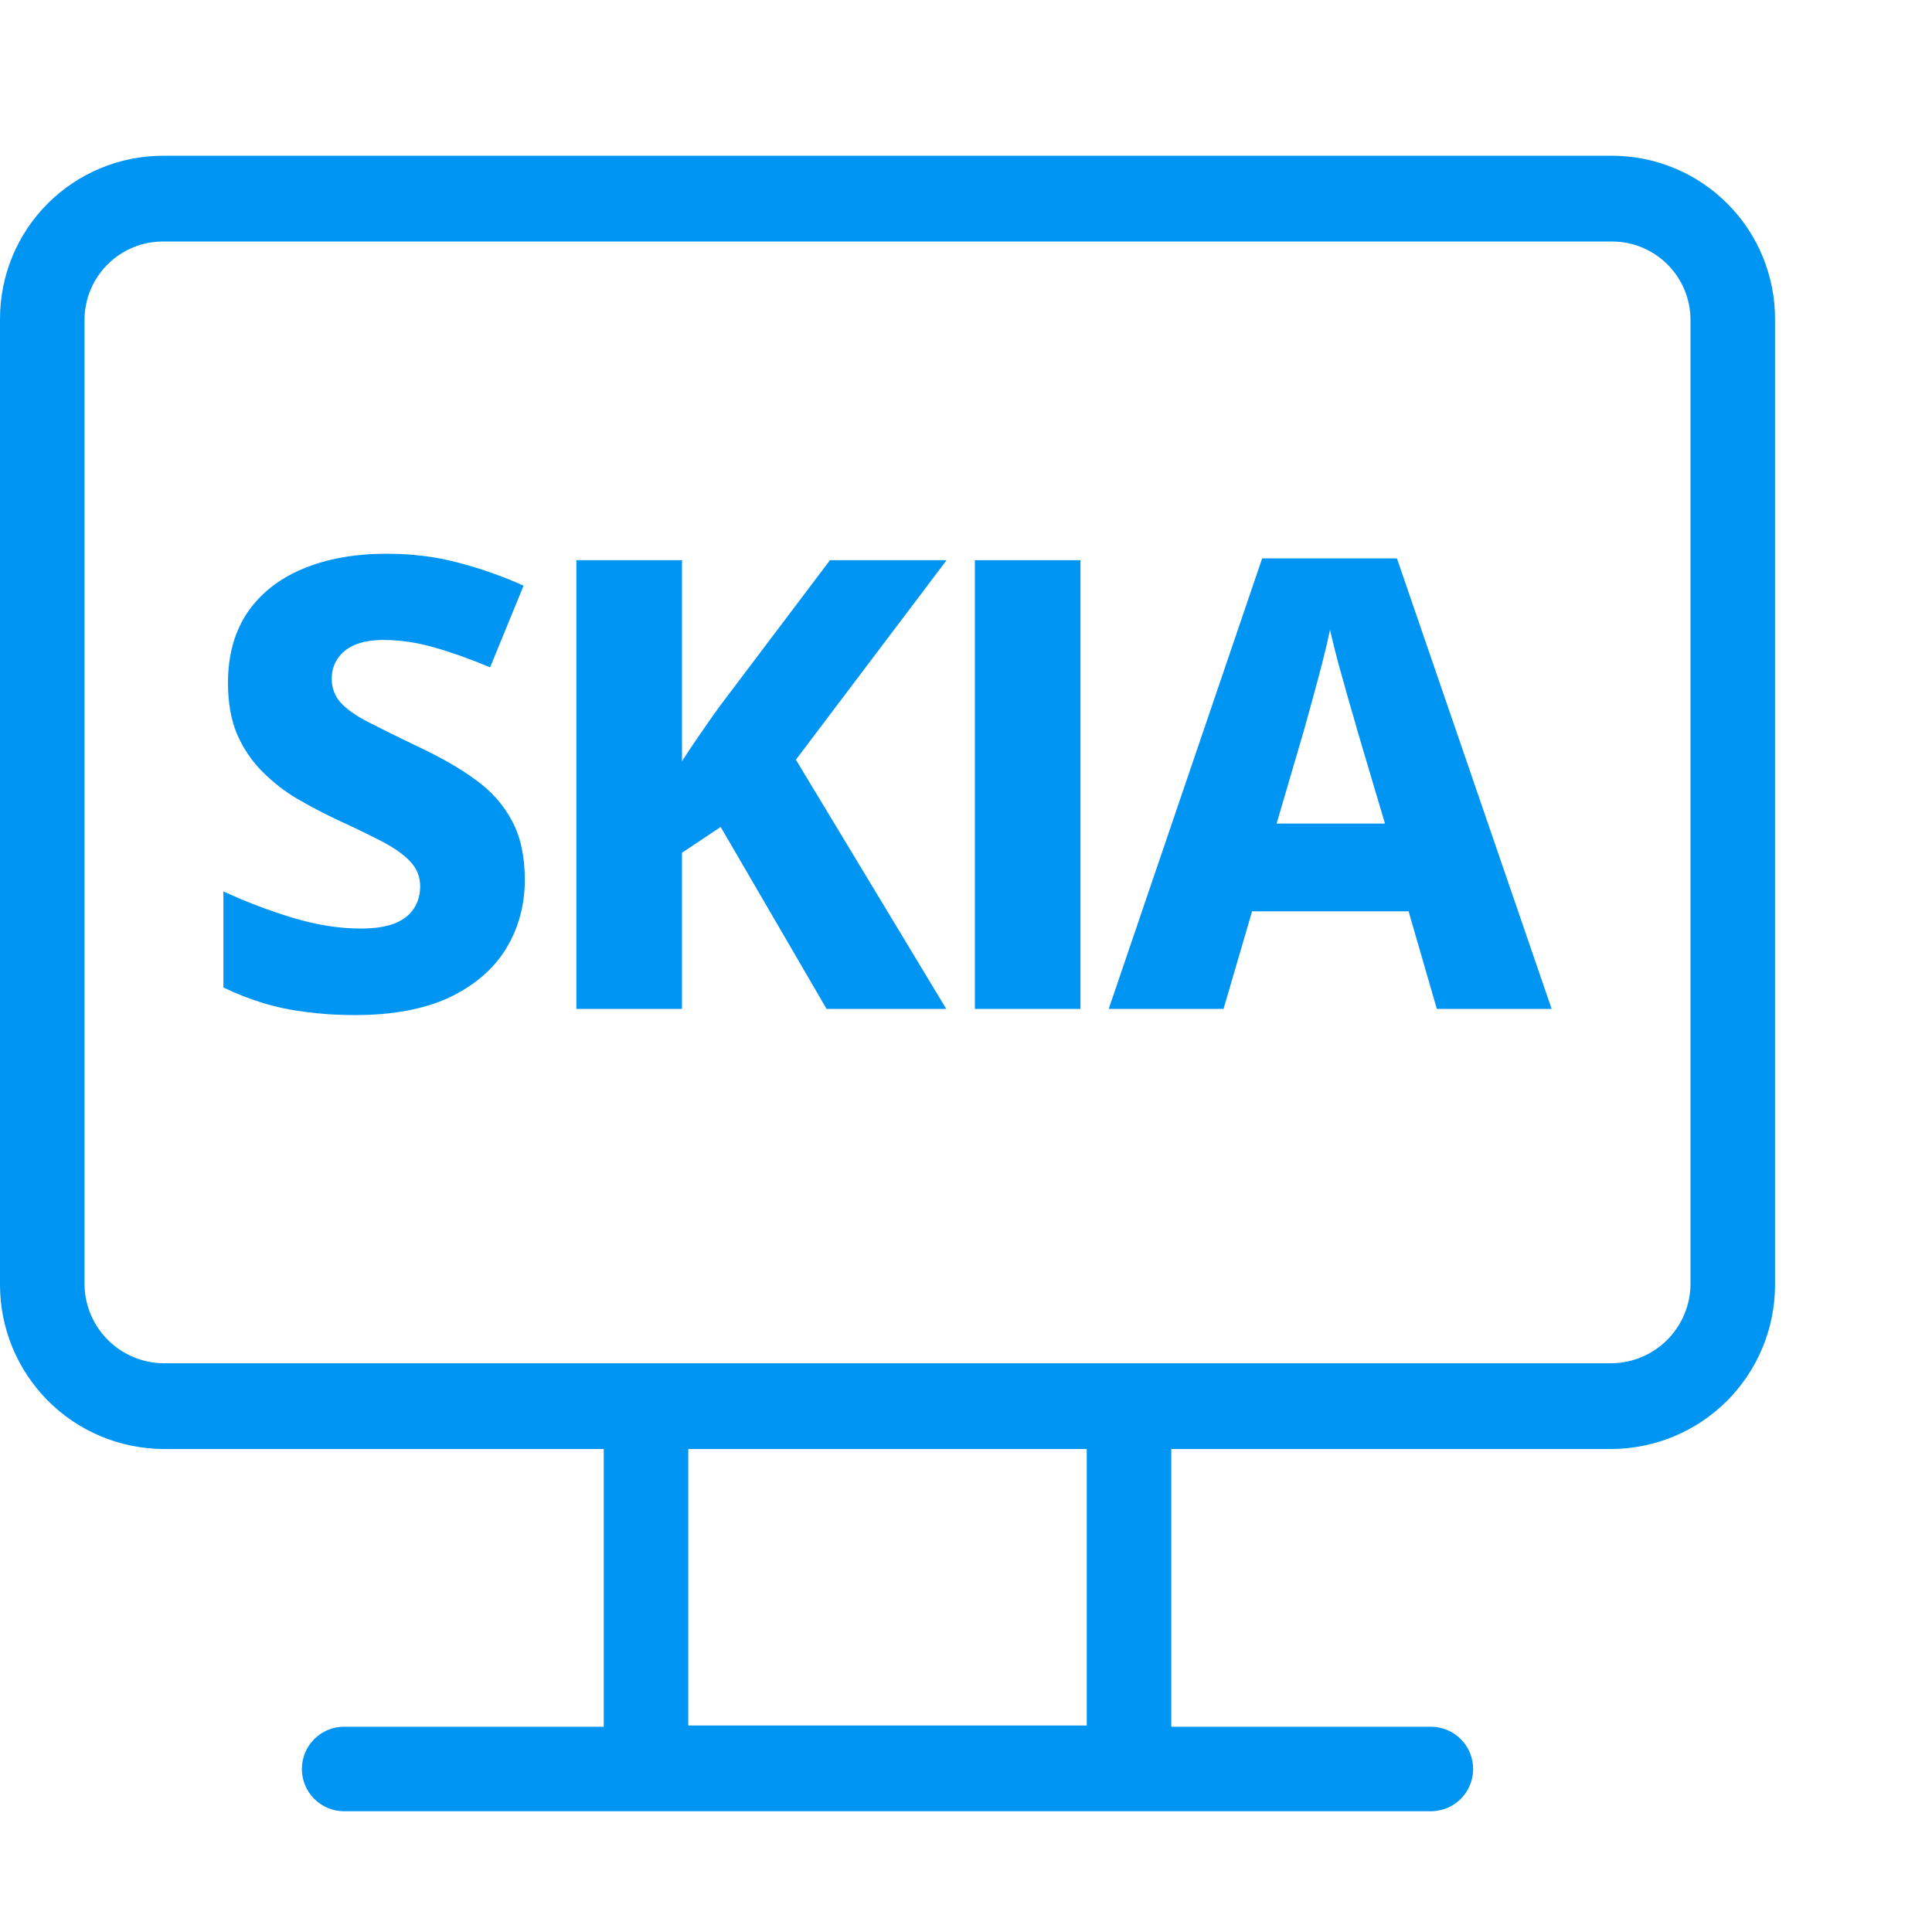
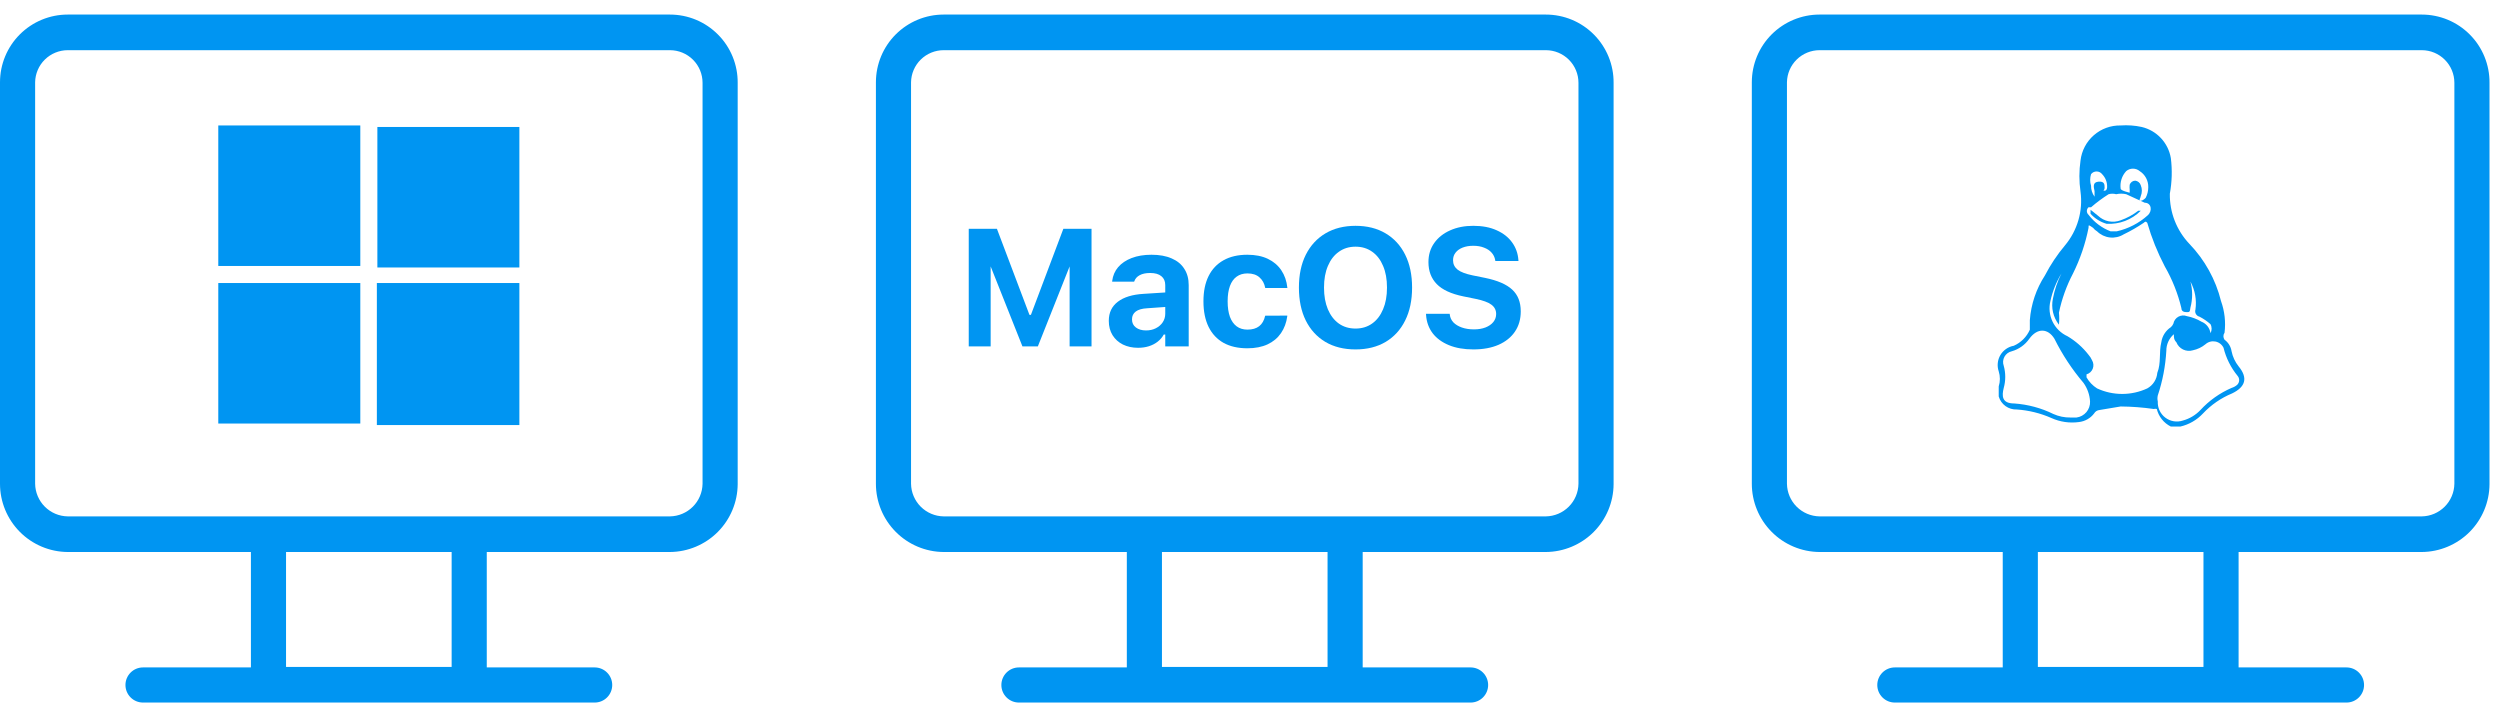
- <svg xmlns="http://www.w3.org/2000/svg" viewBox="0 0 44 44" fill="none">
-   <path fill-rule="evenodd" clip-rule="evenodd" d="M32.723 22.978L32.08 20.755H28.515L27.865 22.978H25.25L28.745 12.716H31.814L35.338 22.978H32.723ZM31.542 18.756L30.919 16.659C30.873 16.491 30.808 16.265 30.724 15.98C30.645 15.696 30.563 15.405 30.479 15.107C30.4 14.804 30.337 14.55 30.29 14.345C30.248 14.55 30.188 14.806 30.109 15.114C30.029 15.421 29.95 15.717 29.871 16.002C29.792 16.286 29.731 16.505 29.689 16.659L29.074 18.756H31.542Z" fill="#0095F2" />
-   <path d="M22.202 12.758V22.978H24.607V12.758H22.202Z" fill="#0095F2" />
-   <path d="M21.551 22.978H18.825L16.413 18.833L15.532 19.42V22.978H13.127V12.758H15.532V17.337C15.667 17.127 15.807 16.917 15.952 16.708C16.096 16.498 16.241 16.293 16.385 16.092L18.902 12.758H21.558L18.126 17.302L21.551 22.978Z" fill="#0095F2" />
-   <path d="M11.519 21.615C11.808 21.144 11.952 20.618 11.952 20.035C11.952 19.499 11.854 19.052 11.659 18.693C11.468 18.329 11.19 18.017 10.827 17.756C10.463 17.491 10.025 17.239 9.513 17.001C9.056 16.782 8.683 16.598 8.394 16.449C8.105 16.3 7.893 16.151 7.758 16.002C7.623 15.848 7.555 15.668 7.555 15.463C7.555 15.286 7.6 15.132 7.688 15.002C7.777 14.867 7.907 14.762 8.08 14.687C8.257 14.613 8.473 14.575 8.73 14.575C9.107 14.575 9.492 14.631 9.883 14.743C10.279 14.855 10.706 15.007 11.162 15.198L11.924 13.338C11.435 13.119 10.939 12.944 10.435 12.814C9.937 12.679 9.394 12.611 8.807 12.611C8.08 12.611 7.443 12.725 6.898 12.954C6.353 13.182 5.931 13.515 5.633 13.953C5.339 14.391 5.192 14.925 5.192 15.554C5.192 16.006 5.262 16.398 5.402 16.729C5.547 17.055 5.738 17.337 5.975 17.574C6.213 17.812 6.476 18.017 6.765 18.19C7.054 18.357 7.346 18.511 7.639 18.651C8.045 18.837 8.392 19.005 8.681 19.154C8.97 19.303 9.189 19.457 9.338 19.616C9.492 19.774 9.569 19.965 9.569 20.189C9.569 20.375 9.522 20.541 9.429 20.685C9.34 20.83 9.196 20.944 8.995 21.028C8.795 21.107 8.534 21.147 8.212 21.147C7.723 21.147 7.208 21.065 6.667 20.902C6.127 20.739 5.6 20.538 5.088 20.301V22.489C5.386 22.633 5.689 22.752 5.996 22.845C6.304 22.939 6.63 23.006 6.975 23.048C7.32 23.095 7.69 23.118 8.087 23.118C8.939 23.118 9.652 22.985 10.226 22.72C10.799 22.449 11.23 22.081 11.519 21.615Z" fill="#0095F2" />
-   <path fill-rule="evenodd" clip-rule="evenodd" d="M36.712 3.547H3.712C2.728 3.547 1.784 3.939 1.087 4.635C0.391 5.331 1.36811e-09 6.275 1.36811e-09 7.26V29.26C-2.66821e-05 30.247 0.39 31.194 1.086 31.895C1.781 32.596 2.725 32.993 3.712 33H13.75V39.325H7.838C7.582 39.325 7.337 39.426 7.157 39.607C6.976 39.787 6.875 40.032 6.875 40.288C6.875 40.543 6.976 40.788 7.157 40.968C7.337 41.149 7.582 41.25 7.838 41.25H32.587C32.843 41.25 33.088 41.149 33.268 40.968C33.449 40.788 33.55 40.543 33.55 40.288C33.55 40.032 33.449 39.787 33.268 39.607C33.088 39.426 32.843 39.325 32.587 39.325H26.675V33H36.712C37.695 32.993 38.635 32.599 39.33 31.905C40.024 31.21 40.418 30.27 40.425 29.288V7.287C40.429 6.798 40.335 6.312 40.15 5.858C39.965 5.405 39.693 4.992 39.347 4.645C39.002 4.297 38.592 4.021 38.14 3.833C37.687 3.644 37.202 3.547 36.712 3.547ZM24.75 39.297H15.675V33H24.75V39.297ZM38.5 29.26C38.493 29.732 38.302 30.182 37.969 30.516C37.635 30.85 37.184 31.04 36.712 31.047H3.712C3.241 31.04 2.79 30.85 2.456 30.516C2.123 30.182 1.932 29.732 1.925 29.26V7.26C1.932 6.791 2.124 6.343 2.458 6.014C2.793 5.684 3.243 5.5 3.712 5.5H36.712C37.187 5.5 37.641 5.688 37.977 6.024C38.312 6.359 38.5 6.813 38.5 7.287V29.26Z" fill="#0095F2" />
+ <svg xmlns="http://www.w3.org/2000/svg" width="137" height="39" viewBox="0 0 137 39" fill="none">
+   <path d="M19.745 6.875H11.962V14.575H19.745V6.875Z" fill="#0095F2" />
+   <path d="M28.462 6.958H20.68V14.658H28.462V6.958Z" fill="#0095F2" />
+   <path d="M19.745 15.51H11.962V23.21H19.745V15.51Z" fill="#0095F2" />
+   <path d="M28.462 15.51H20.652V23.293H28.462V15.51Z" fill="#0095F2" />
+   <path d="M36.712 0.798H3.712C2.728 0.798 1.784 1.189 1.087 1.885C0.391 2.581 1.36842e-09 3.525 1.36842e-09 4.51V26.51C-2.66848e-05 27.497 0.39 28.444 1.086 29.145C1.781 29.846 2.725 30.243 3.712 30.25H13.75V36.575H7.838C7.582 36.575 7.337 36.676 7.157 36.857C6.976 37.038 6.875 37.282 6.875 37.538C6.875 37.793 6.976 38.038 7.157 38.218C7.337 38.399 7.582 38.5 7.838 38.5H32.587C32.843 38.5 33.088 38.399 33.268 38.218C33.449 38.038 33.55 37.793 33.55 37.538C33.55 37.282 33.449 37.038 33.268 36.857C33.088 36.676 32.843 36.575 32.587 36.575H26.675V30.25H36.712C37.695 30.243 38.635 29.849 39.33 29.155C40.024 28.46 40.418 27.52 40.425 26.538V4.538C40.429 4.048 40.335 3.562 40.15 3.108C39.965 2.655 39.693 2.242 39.347 1.895C39.002 1.547 38.592 1.271 38.14 1.083C37.687 0.895 37.202 0.798 36.712 0.798ZM24.75 36.548H15.675V30.25H24.75V36.548ZM38.5 26.51C38.493 26.982 38.302 27.433 37.969 27.766C37.635 28.1 37.184 28.291 36.712 28.298H3.712C3.241 28.291 2.79 28.1 2.456 27.766C2.123 27.433 1.932 26.982 1.925 26.51V4.51C1.932 4.041 2.124 3.593 2.458 3.264C2.793 2.935 3.243 2.75 3.712 2.75H36.712C37.187 2.75 37.641 2.938 37.977 3.274C38.312 3.609 38.5 4.064 38.5 4.538V26.51Z" fill="#0095F2" />
+   <path d="M84.713 0.798H51.712C50.728 0.798 49.784 1.189 49.087 1.885C48.391 2.581 48 3.525 48 4.51V26.51C48 27.497 48.39 28.444 49.086 29.145C49.781 29.846 50.725 30.243 51.712 30.25H61.75V36.575H55.837C55.582 36.575 55.337 36.676 55.157 36.857C54.976 37.038 54.875 37.282 54.875 37.538C54.875 37.793 54.976 38.038 55.157 38.218C55.337 38.399 55.582 38.5 55.837 38.5H80.588C80.843 38.5 81.088 38.399 81.268 38.218C81.449 38.038 81.55 37.793 81.55 37.538C81.55 37.282 81.449 37.038 81.268 36.857C81.088 36.676 80.843 36.575 80.588 36.575H74.675V30.25H84.713C85.695 30.243 86.635 29.849 87.33 29.155C88.024 28.46 88.418 27.52 88.425 26.538V4.538C88.429 4.048 88.335 3.562 88.15 3.108C87.965 2.655 87.692 2.242 87.347 1.895C87.002 1.547 86.592 1.271 86.14 1.083C85.687 0.895 85.202 0.798 84.713 0.798ZM72.75 36.548H63.675V30.25H72.75V36.548ZM86.5 26.51C86.493 26.982 86.302 27.433 85.969 27.766C85.635 28.1 85.184 28.291 84.713 28.298H51.712C51.241 28.291 50.79 28.1 50.456 27.766C50.123 27.433 49.932 26.982 49.925 26.51V4.51C49.932 4.041 50.124 3.593 50.458 3.264C50.793 2.935 51.243 2.75 51.712 2.75H84.713C85.187 2.75 85.641 2.938 85.977 3.274C86.312 3.609 86.5 4.064 86.5 4.538V26.51Z" fill="#0095F2" />
+   <path d="M53.087 18.983H54.288V14.599L56.03 18.983H56.874L58.615 14.599V18.983H59.816V12.54H58.271L56.494 17.255H56.414L54.632 12.54H53.087V18.983Z" fill="#0095F2" />
+   <path d="M62.364 19.059C62.579 19.059 62.777 19.031 62.958 18.974C63.143 18.915 63.303 18.831 63.44 18.724C63.58 18.614 63.692 18.483 63.775 18.331H63.856V18.983H65.141V15.626C65.141 15.277 65.061 14.98 64.9 14.732C64.743 14.482 64.512 14.292 64.208 14.161C63.905 14.027 63.536 13.96 63.101 13.96C62.69 13.96 62.329 14.02 62.016 14.139C61.707 14.258 61.46 14.425 61.275 14.639C61.093 14.853 60.985 15.105 60.949 15.393L60.945 15.434H62.15L62.159 15.416C62.21 15.27 62.308 15.158 62.454 15.081C62.602 15 62.794 14.96 63.03 14.96C63.298 14.96 63.502 15.018 63.641 15.134C63.784 15.248 63.856 15.411 63.856 15.626V17.193C63.856 17.365 63.809 17.521 63.717 17.661C63.625 17.798 63.5 17.907 63.342 17.987C63.184 18.068 63.004 18.108 62.802 18.108C62.576 18.108 62.391 18.054 62.248 17.947C62.105 17.84 62.034 17.693 62.034 17.505V17.496C62.034 17.318 62.102 17.176 62.239 17.072C62.376 16.968 62.585 16.908 62.864 16.893L63.856 16.822V16.027L62.668 16.103C62.058 16.139 61.587 16.283 61.257 16.536C60.927 16.786 60.762 17.133 60.762 17.577V17.585C60.762 17.883 60.83 18.144 60.967 18.367C61.104 18.587 61.293 18.758 61.534 18.88C61.778 18.999 62.055 19.059 62.364 19.059Z" fill="#0095F2" />
+   <path d="M68.355 19.086C68.784 19.086 69.153 19.014 69.463 18.871C69.772 18.726 70.018 18.52 70.199 18.255C70.381 17.99 70.495 17.681 70.543 17.327V17.295L69.338 17.3L69.329 17.313C69.272 17.563 69.163 17.751 69.003 17.876C68.842 18.001 68.628 18.063 68.36 18.063C68.128 18.063 67.931 18.004 67.77 17.885C67.61 17.766 67.486 17.591 67.4 17.362C67.317 17.13 67.275 16.849 67.275 16.518V16.509C67.275 16.179 67.317 15.901 67.4 15.675C67.483 15.448 67.605 15.277 67.766 15.161C67.93 15.042 68.128 14.983 68.36 14.983C68.64 14.983 68.86 15.056 69.021 15.201C69.184 15.344 69.288 15.535 69.333 15.773L69.338 15.782H70.547V15.768C70.509 15.402 70.399 15.084 70.217 14.813C70.036 14.542 69.788 14.332 69.476 14.183C69.163 14.034 68.79 13.96 68.355 13.96C67.843 13.96 67.407 14.061 67.047 14.264C66.69 14.463 66.418 14.752 66.23 15.13C66.043 15.508 65.949 15.968 65.949 16.509V16.518C65.949 17.063 66.043 17.527 66.23 17.912C66.418 18.293 66.69 18.584 67.047 18.787C67.407 18.986 67.843 19.086 68.355 19.086Z" fill="#0095F2" />
+   <path d="M74.284 19.148C74.918 19.148 75.467 19.011 75.931 18.738C76.395 18.461 76.753 18.069 77.003 17.563C77.256 17.057 77.382 16.457 77.382 15.764V15.755C77.382 15.061 77.256 14.462 77.003 13.956C76.75 13.45 76.391 13.06 75.927 12.786C75.465 12.512 74.918 12.375 74.284 12.375C73.653 12.375 73.105 12.512 72.641 12.786C72.176 13.06 71.816 13.45 71.56 13.956C71.307 14.459 71.181 15.059 71.181 15.755V15.764C71.181 16.457 71.306 17.057 71.556 17.563C71.809 18.069 72.167 18.461 72.632 18.738C73.096 19.011 73.647 19.148 74.284 19.148ZM74.284 18.005C73.93 18.005 73.623 17.913 73.364 17.728C73.108 17.544 72.909 17.283 72.766 16.947C72.626 16.611 72.556 16.216 72.556 15.764V15.755C72.556 15.3 72.627 14.905 72.77 14.572C72.913 14.235 73.114 13.976 73.373 13.795C73.632 13.61 73.935 13.518 74.284 13.518C74.632 13.518 74.936 13.61 75.195 13.795C75.454 13.976 75.653 14.235 75.793 14.572C75.936 14.905 76.007 15.3 76.007 15.755V15.764C76.007 16.216 75.936 16.611 75.793 16.947C75.653 17.283 75.454 17.544 75.195 17.728C74.936 17.913 74.632 18.005 74.284 18.005Z" fill="#0095F2" />
+   <path d="M80.739 19.148C81.275 19.148 81.736 19.063 82.123 18.894C82.513 18.721 82.812 18.48 83.02 18.17C83.232 17.858 83.337 17.489 83.337 17.063V17.059C83.337 16.556 83.181 16.16 82.869 15.871C82.559 15.582 82.064 15.368 81.382 15.228L80.699 15.09C80.321 15.012 80.047 14.908 79.877 14.777C79.71 14.643 79.627 14.472 79.627 14.264V14.259C79.627 14.098 79.673 13.96 79.766 13.844C79.858 13.725 79.987 13.633 80.154 13.567C80.321 13.502 80.514 13.469 80.734 13.469C80.961 13.469 81.159 13.503 81.328 13.572C81.501 13.637 81.638 13.728 81.739 13.844C81.843 13.96 81.909 14.095 81.936 14.25L81.944 14.304H83.212L83.208 14.246C83.181 13.886 83.067 13.566 82.864 13.286C82.662 13.003 82.38 12.781 82.02 12.621C81.663 12.457 81.234 12.375 80.734 12.375C80.258 12.375 79.835 12.458 79.466 12.625C79.097 12.789 78.807 13.02 78.596 13.317C78.385 13.615 78.279 13.963 78.279 14.362V14.366C78.279 14.855 78.431 15.255 78.734 15.567C79.038 15.88 79.525 16.105 80.194 16.242L80.873 16.38C81.275 16.463 81.56 16.569 81.73 16.697C81.903 16.825 81.989 16.995 81.989 17.206V17.21C81.989 17.374 81.937 17.52 81.833 17.648C81.732 17.773 81.59 17.871 81.409 17.943C81.227 18.014 81.016 18.05 80.775 18.05C80.525 18.05 80.303 18.016 80.109 17.947C79.916 17.879 79.761 17.785 79.645 17.666C79.532 17.544 79.466 17.402 79.449 17.242L79.444 17.197H78.145L78.149 17.268C78.176 17.649 78.297 17.981 78.511 18.264C78.728 18.544 79.026 18.761 79.404 18.916C79.782 19.071 80.227 19.148 80.739 19.148Z" fill="#0095F2" />
+   <path d="M122.29 19.25C122.271 19.125 122.227 19.004 122.161 18.895C122.095 18.787 122.008 18.692 121.905 18.618C121.865 18.561 121.843 18.494 121.843 18.425C121.843 18.356 121.865 18.289 121.905 18.233C121.977 17.648 121.911 17.055 121.712 16.5C121.42 15.321 120.822 14.24 119.98 13.365C119.276 12.624 118.891 11.637 118.907 10.615C119.025 9.971 119.044 9.312 118.962 8.663C118.893 8.253 118.705 7.874 118.421 7.57C118.138 7.267 117.771 7.054 117.367 6.958C116.988 6.876 116.599 6.848 116.212 6.875C115.672 6.865 115.147 7.056 114.74 7.412C114.333 7.768 114.074 8.263 114.012 8.8C113.93 9.365 113.93 9.94 114.012 10.505C114.083 11.028 114.043 11.56 113.896 12.066C113.749 12.573 113.499 13.043 113.16 13.448C112.734 13.956 112.365 14.509 112.06 15.098C111.583 15.831 111.3 16.673 111.235 17.545C111.235 17.738 111.235 17.958 111.235 18.068C111.063 18.461 110.749 18.776 110.355 18.948C110.203 18.975 110.058 19.035 109.932 19.123C109.805 19.212 109.699 19.326 109.62 19.459C109.542 19.593 109.493 19.741 109.478 19.895C109.462 20.049 109.48 20.204 109.53 20.35C109.614 20.619 109.614 20.907 109.53 21.175V21.725C109.591 21.938 109.722 22.124 109.901 22.253C110.081 22.383 110.299 22.449 110.52 22.44C111.175 22.485 111.817 22.643 112.417 22.908C112.891 23.122 113.415 23.199 113.93 23.128C114.092 23.109 114.248 23.058 114.39 22.978C114.532 22.898 114.656 22.79 114.755 22.66C114.786 22.606 114.83 22.56 114.882 22.526C114.935 22.493 114.995 22.473 115.057 22.468L116.212 22.275C116.82 22.28 117.426 22.326 118.027 22.413C118.081 22.396 118.139 22.396 118.192 22.413C118.243 22.619 118.338 22.813 118.471 22.979C118.604 23.145 118.772 23.281 118.962 23.375H119.485C119.959 23.265 120.39 23.016 120.722 22.66C121.17 22.184 121.714 21.809 122.317 21.56C123.06 21.203 123.197 20.708 122.675 20.075C122.483 19.834 122.351 19.552 122.29 19.25ZM116.515 9.378C116.619 9.29 116.75 9.242 116.886 9.242C117.022 9.242 117.153 9.29 117.257 9.378C117.404 9.472 117.524 9.602 117.606 9.756C117.688 9.911 117.729 10.083 117.725 10.258C117.725 10.458 117.678 10.656 117.587 10.835C117.587 10.835 117.45 11 117.312 11C117.175 11 117.312 10.835 117.312 10.753C117.353 10.657 117.374 10.554 117.374 10.45C117.374 10.346 117.353 10.243 117.312 10.148C117.291 10.081 117.252 10.023 117.198 9.979C117.144 9.935 117.079 9.908 117.01 9.9C116.943 9.902 116.878 9.924 116.824 9.963C116.77 10.002 116.73 10.057 116.707 10.12C116.696 10.211 116.696 10.304 116.707 10.395V10.56C116.707 10.56 116.212 10.45 116.212 10.34C116.189 10.167 116.204 9.991 116.256 9.825C116.308 9.659 116.397 9.506 116.515 9.378ZM114.59 9.543C114.626 9.497 114.672 9.46 114.724 9.434C114.777 9.409 114.834 9.396 114.892 9.396C114.951 9.396 115.008 9.409 115.061 9.434C115.113 9.46 115.159 9.497 115.195 9.543C115.287 9.637 115.359 9.749 115.407 9.872C115.454 9.995 115.475 10.126 115.47 10.258C115.47 10.258 115.47 10.45 115.332 10.45C115.195 10.45 115.332 10.45 115.332 10.285C115.332 10.12 115.332 9.928 115.002 9.955C114.672 9.983 114.727 10.23 114.782 10.478V10.78C114.654 10.605 114.586 10.392 114.59 10.175C114.525 9.969 114.525 9.748 114.59 9.543ZM114.59 11.358C114.892 11.095 115.214 10.856 115.552 10.643C115.687 10.605 115.83 10.605 115.965 10.643C116.146 10.602 116.334 10.602 116.515 10.643L117.532 11.11C117.89 11.11 117.972 11.55 117.697 11.798C117.215 12.233 116.627 12.536 115.992 12.678H115.662C115.182 12.494 114.763 12.18 114.452 11.77C114.423 11.744 114.4 11.713 114.384 11.677C114.368 11.641 114.359 11.603 114.359 11.564C114.359 11.525 114.368 11.486 114.384 11.451C114.4 11.415 114.423 11.383 114.452 11.358H114.59ZM113.792 22.88H113.462C113.14 22.885 112.821 22.819 112.527 22.688C111.856 22.358 111.128 22.162 110.382 22.11C109.695 22.11 109.695 21.698 109.805 21.258C109.915 20.862 109.915 20.443 109.805 20.048C109.775 19.966 109.764 19.88 109.77 19.794C109.777 19.708 109.802 19.625 109.844 19.549C109.886 19.474 109.943 19.408 110.012 19.356C110.081 19.305 110.161 19.268 110.245 19.25C110.635 19.139 110.975 18.896 111.207 18.563C111.647 17.958 112.225 17.985 112.582 18.563C113.013 19.431 113.549 20.244 114.177 20.983C114.39 21.282 114.514 21.634 114.535 22C114.544 22.213 114.472 22.422 114.335 22.584C114.197 22.747 114.004 22.853 113.792 22.88ZM117.67 21.285C117.239 21.485 116.77 21.588 116.295 21.588C115.82 21.588 115.351 21.485 114.92 21.285C114.681 21.134 114.483 20.926 114.342 20.68C114.342 20.68 114.342 20.68 114.342 20.515C114.419 20.493 114.49 20.453 114.549 20.399C114.608 20.346 114.654 20.279 114.683 20.204C114.712 20.13 114.724 20.05 114.717 19.97C114.711 19.891 114.686 19.814 114.645 19.745C114.597 19.635 114.532 19.532 114.452 19.443C114.135 19.034 113.743 18.688 113.297 18.425C112.942 18.263 112.654 17.983 112.483 17.631C112.312 17.28 112.27 16.88 112.362 16.5C112.477 15.965 112.682 15.454 112.967 14.988C112.747 15.421 112.589 15.884 112.5 16.363C112.447 16.611 112.449 16.867 112.506 17.114C112.563 17.361 112.674 17.593 112.83 17.793C112.852 17.573 112.852 17.352 112.83 17.133C112.986 16.385 113.245 15.664 113.6 14.988C113.994 14.195 114.281 13.354 114.452 12.485C114.452 12.293 114.452 12.32 114.7 12.485C114.76 12.563 114.835 12.629 114.92 12.678C115.109 12.865 115.355 12.983 115.62 13.013C115.884 13.043 116.151 12.983 116.377 12.843C116.759 12.659 117.127 12.447 117.477 12.21C117.615 12.073 117.642 12.21 117.67 12.21C117.909 13.038 118.232 13.839 118.632 14.603C119.042 15.316 119.348 16.085 119.54 16.885C119.54 17.078 119.705 17.105 119.842 17.105C119.98 17.105 120.007 17.105 120.035 16.858C120.161 16.389 120.161 15.896 120.035 15.428C120.289 15.898 120.385 16.438 120.31 16.968C120.297 17.007 120.293 17.049 120.298 17.091C120.302 17.132 120.315 17.172 120.336 17.208C120.357 17.244 120.384 17.276 120.418 17.301C120.451 17.325 120.489 17.343 120.53 17.353C120.748 17.464 120.951 17.603 121.135 17.765C121.176 17.841 121.197 17.926 121.197 18.013C121.197 18.099 121.176 18.184 121.135 18.26C121.116 18.12 121.06 17.988 120.973 17.877C120.886 17.766 120.771 17.68 120.64 17.628C120.393 17.482 120.123 17.38 119.842 17.325C119.767 17.295 119.686 17.283 119.605 17.288C119.524 17.293 119.445 17.317 119.374 17.356C119.303 17.395 119.241 17.45 119.194 17.516C119.147 17.582 119.115 17.658 119.1 17.738C119.069 17.811 119.022 17.877 118.962 17.93C118.822 18.023 118.702 18.144 118.612 18.286C118.522 18.428 118.463 18.588 118.44 18.755C118.302 19.305 118.44 19.883 118.22 20.433C118.206 20.609 118.148 20.779 118.052 20.928C117.956 21.077 117.825 21.199 117.67 21.285ZM122.592 21.093C122.504 21.168 122.401 21.224 122.29 21.258C121.644 21.538 121.063 21.95 120.585 22.468C120.324 22.745 119.99 22.945 119.622 23.045C119.461 23.099 119.289 23.113 119.121 23.085C118.953 23.057 118.794 22.989 118.659 22.886C118.523 22.783 118.415 22.648 118.343 22.494C118.271 22.34 118.239 22.17 118.247 22C118.221 21.892 118.221 21.779 118.247 21.67C118.511 20.879 118.668 20.056 118.715 19.223C118.713 19.05 118.75 18.88 118.821 18.723C118.892 18.567 118.997 18.427 119.127 18.315C119.127 18.48 119.127 18.618 119.265 18.755C119.333 18.929 119.464 19.071 119.632 19.153C119.801 19.234 119.993 19.25 120.172 19.195C120.425 19.142 120.661 19.029 120.86 18.865C120.933 18.8 121.02 18.752 121.114 18.726C121.208 18.7 121.307 18.697 121.403 18.715C121.499 18.734 121.589 18.774 121.667 18.834C121.744 18.893 121.807 18.97 121.85 19.058C121.988 19.622 122.251 20.148 122.62 20.598C122.68 20.668 122.711 20.758 122.706 20.851C122.701 20.943 122.66 21.03 122.592 21.093Z" fill="#0095F2" />
+   <path d="M115.442 12.265C115.787 12.284 116.132 12.231 116.454 12.108C116.776 11.984 117.069 11.794 117.312 11.55C117.312 11.55 117.312 11.55 117.175 11.55C116.884 11.775 116.559 11.951 116.212 12.073C116.004 12.152 115.777 12.171 115.558 12.128C115.339 12.084 115.137 11.979 114.975 11.825L114.562 11.495C114.562 11.495 114.562 11.66 114.562 11.715C114.799 11.977 115.104 12.167 115.442 12.265Z" fill="#0095F2" />
+   <path d="M132.712 0.798H99.713C98.728 0.798 97.784 1.189 97.087 1.885C96.391 2.581 96 3.525 96 4.51V26.51C96 27.497 96.39 28.444 97.086 29.145C97.781 29.846 98.725 30.243 99.713 30.25H109.75V36.575H103.837C103.582 36.575 103.337 36.676 103.157 36.857C102.976 37.038 102.875 37.282 102.875 37.538C102.875 37.793 102.976 38.038 103.157 38.218C103.337 38.399 103.582 38.5 103.837 38.5H128.587C128.843 38.5 129.088 38.399 129.268 38.218C129.449 38.038 129.55 37.793 129.55 37.538C129.55 37.282 129.449 37.038 129.268 36.857C129.088 36.676 128.843 36.575 128.587 36.575H122.675V30.25H132.712C133.695 30.243 134.635 29.849 135.33 29.155C136.024 28.46 136.418 27.52 136.425 26.538V4.538C136.429 4.048 136.335 3.562 136.15 3.108C135.965 2.655 135.693 2.242 135.347 1.895C135.002 1.547 134.592 1.271 134.14 1.083C133.687 0.895 133.202 0.798 132.712 0.798ZM120.75 36.548H111.675V30.25H120.75V36.548ZM134.5 26.51C134.493 26.982 134.302 27.433 133.969 27.766C133.635 28.1 133.184 28.291 132.712 28.298H99.713C99.241 28.291 98.79 28.1 98.456 27.766C98.123 27.433 97.932 26.982 97.925 26.51V4.51C97.932 4.041 98.124 3.593 98.458 3.264C98.793 2.935 99.243 2.75 99.713 2.75H132.712C133.187 2.75 133.641 2.938 133.976 3.274C134.312 3.609 134.5 4.064 134.5 4.538V26.51Z" fill="#0095F2" />
</svg>
